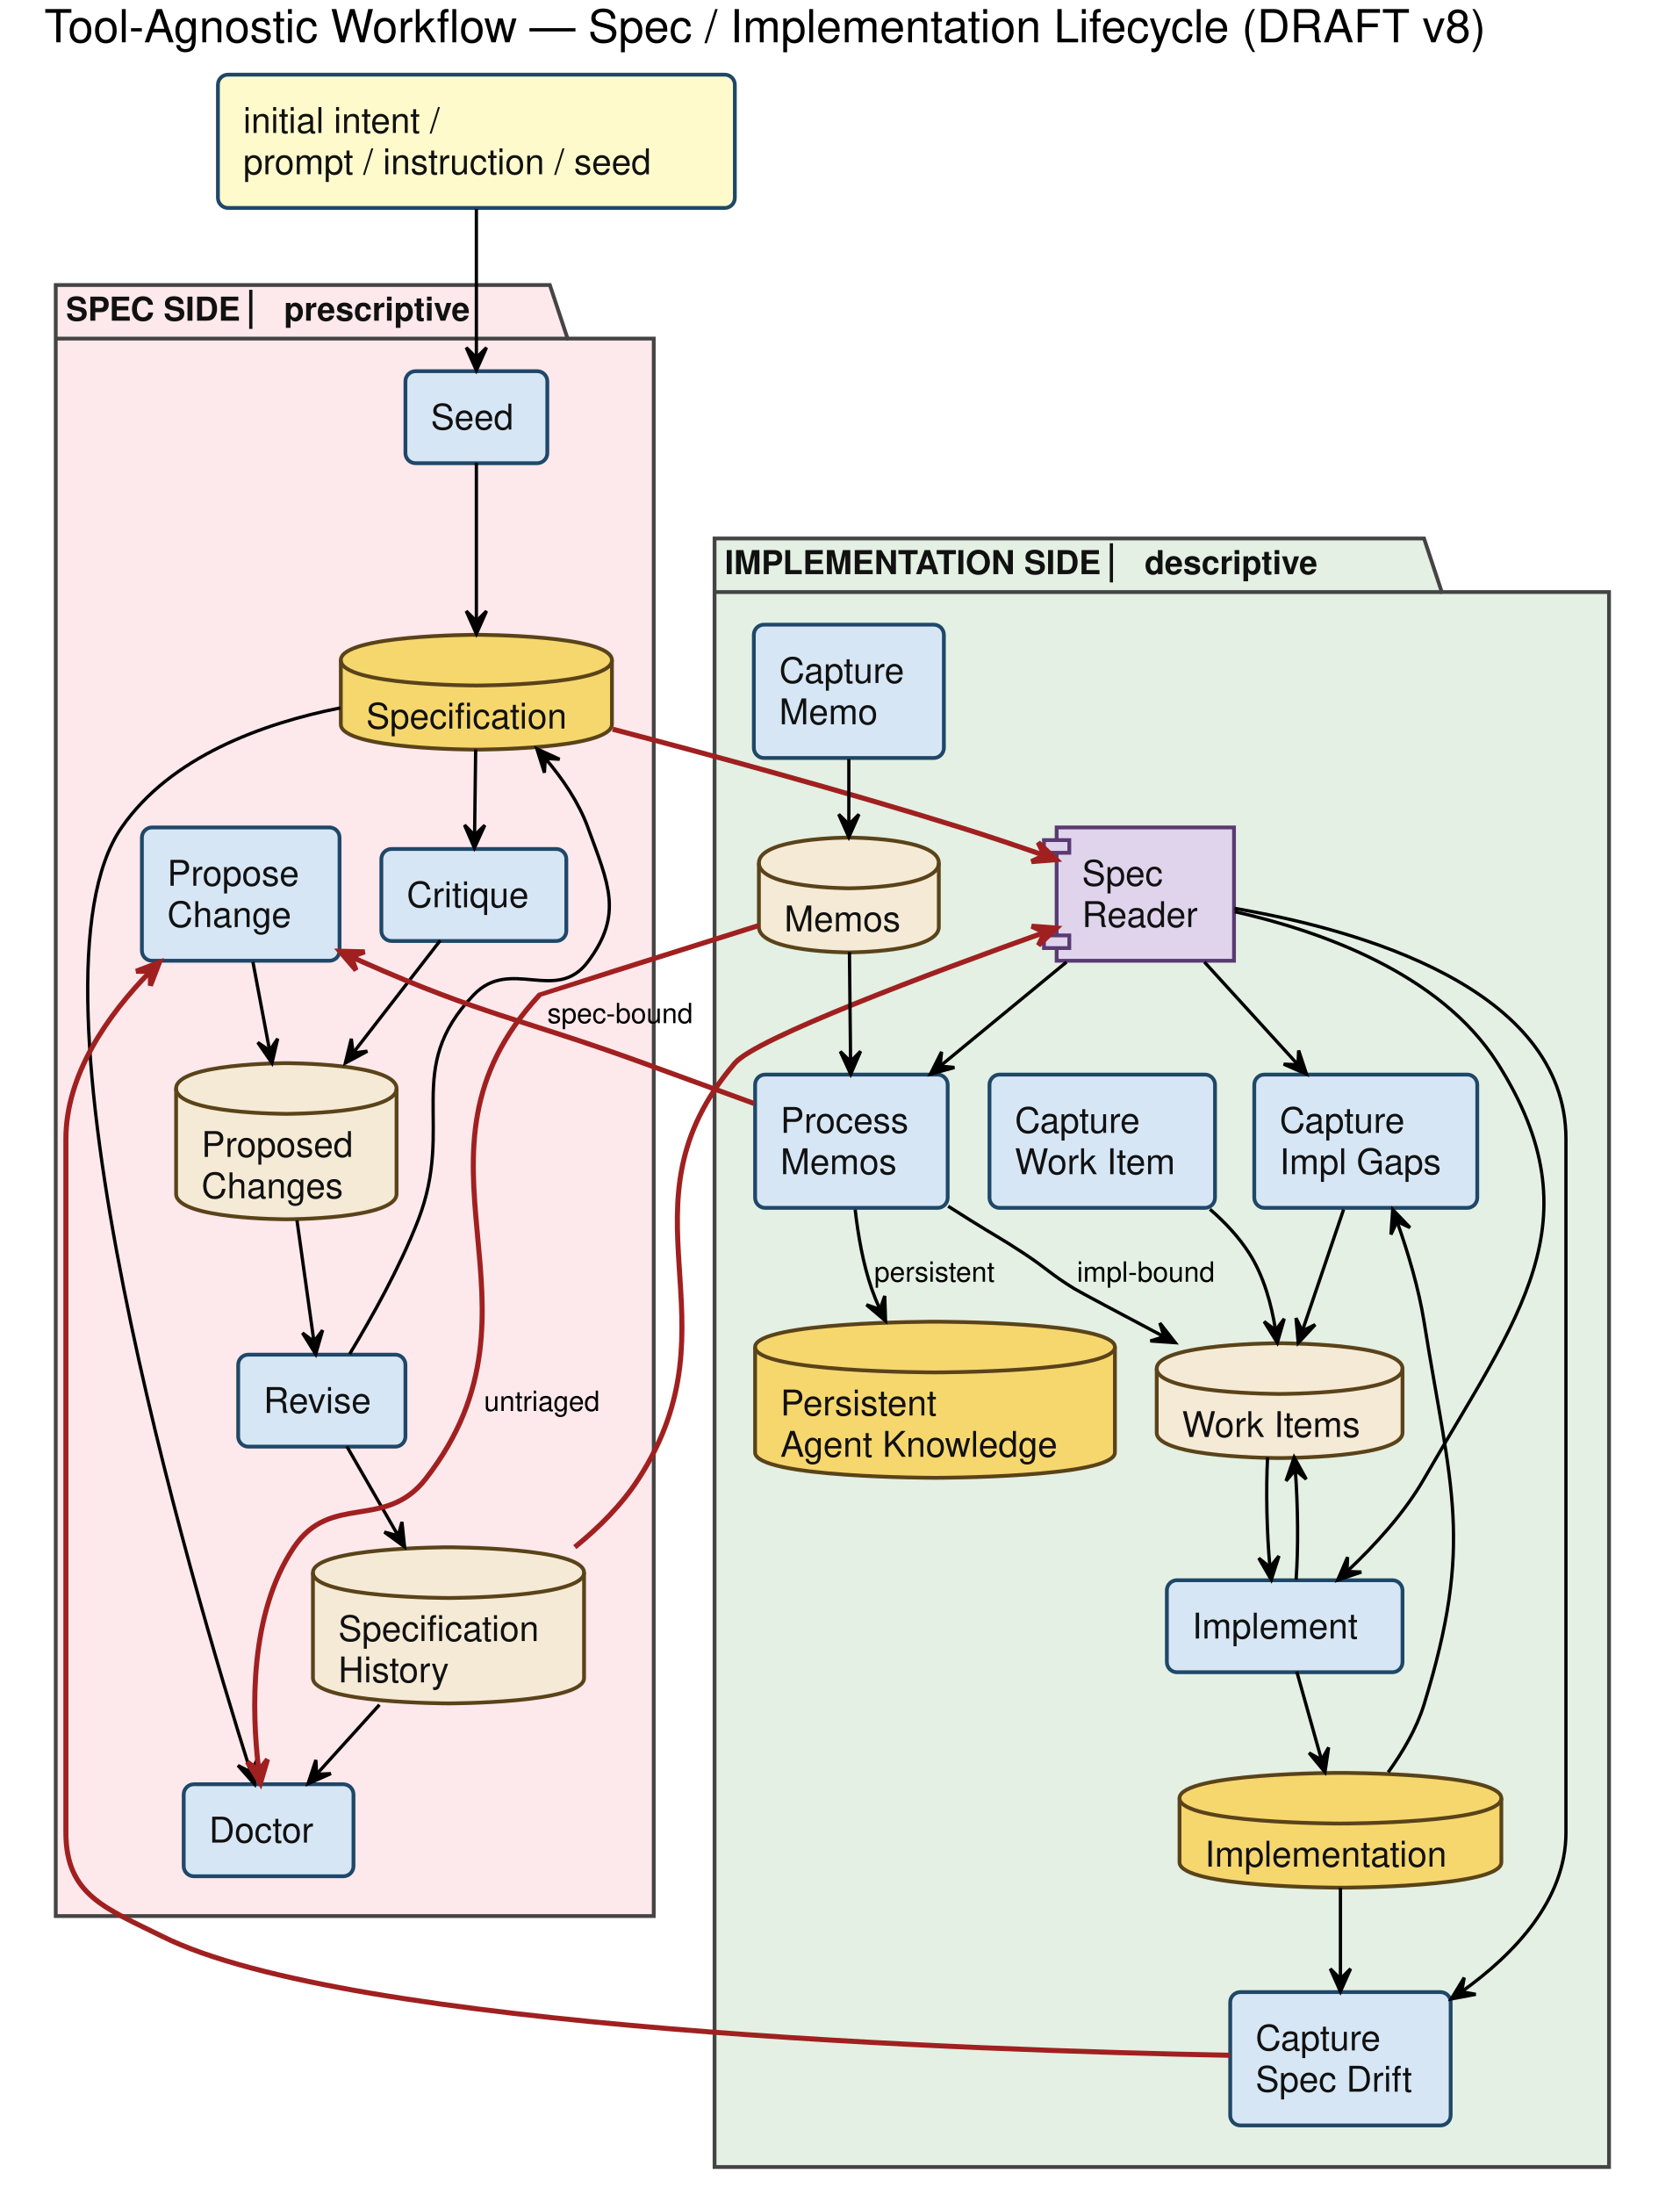
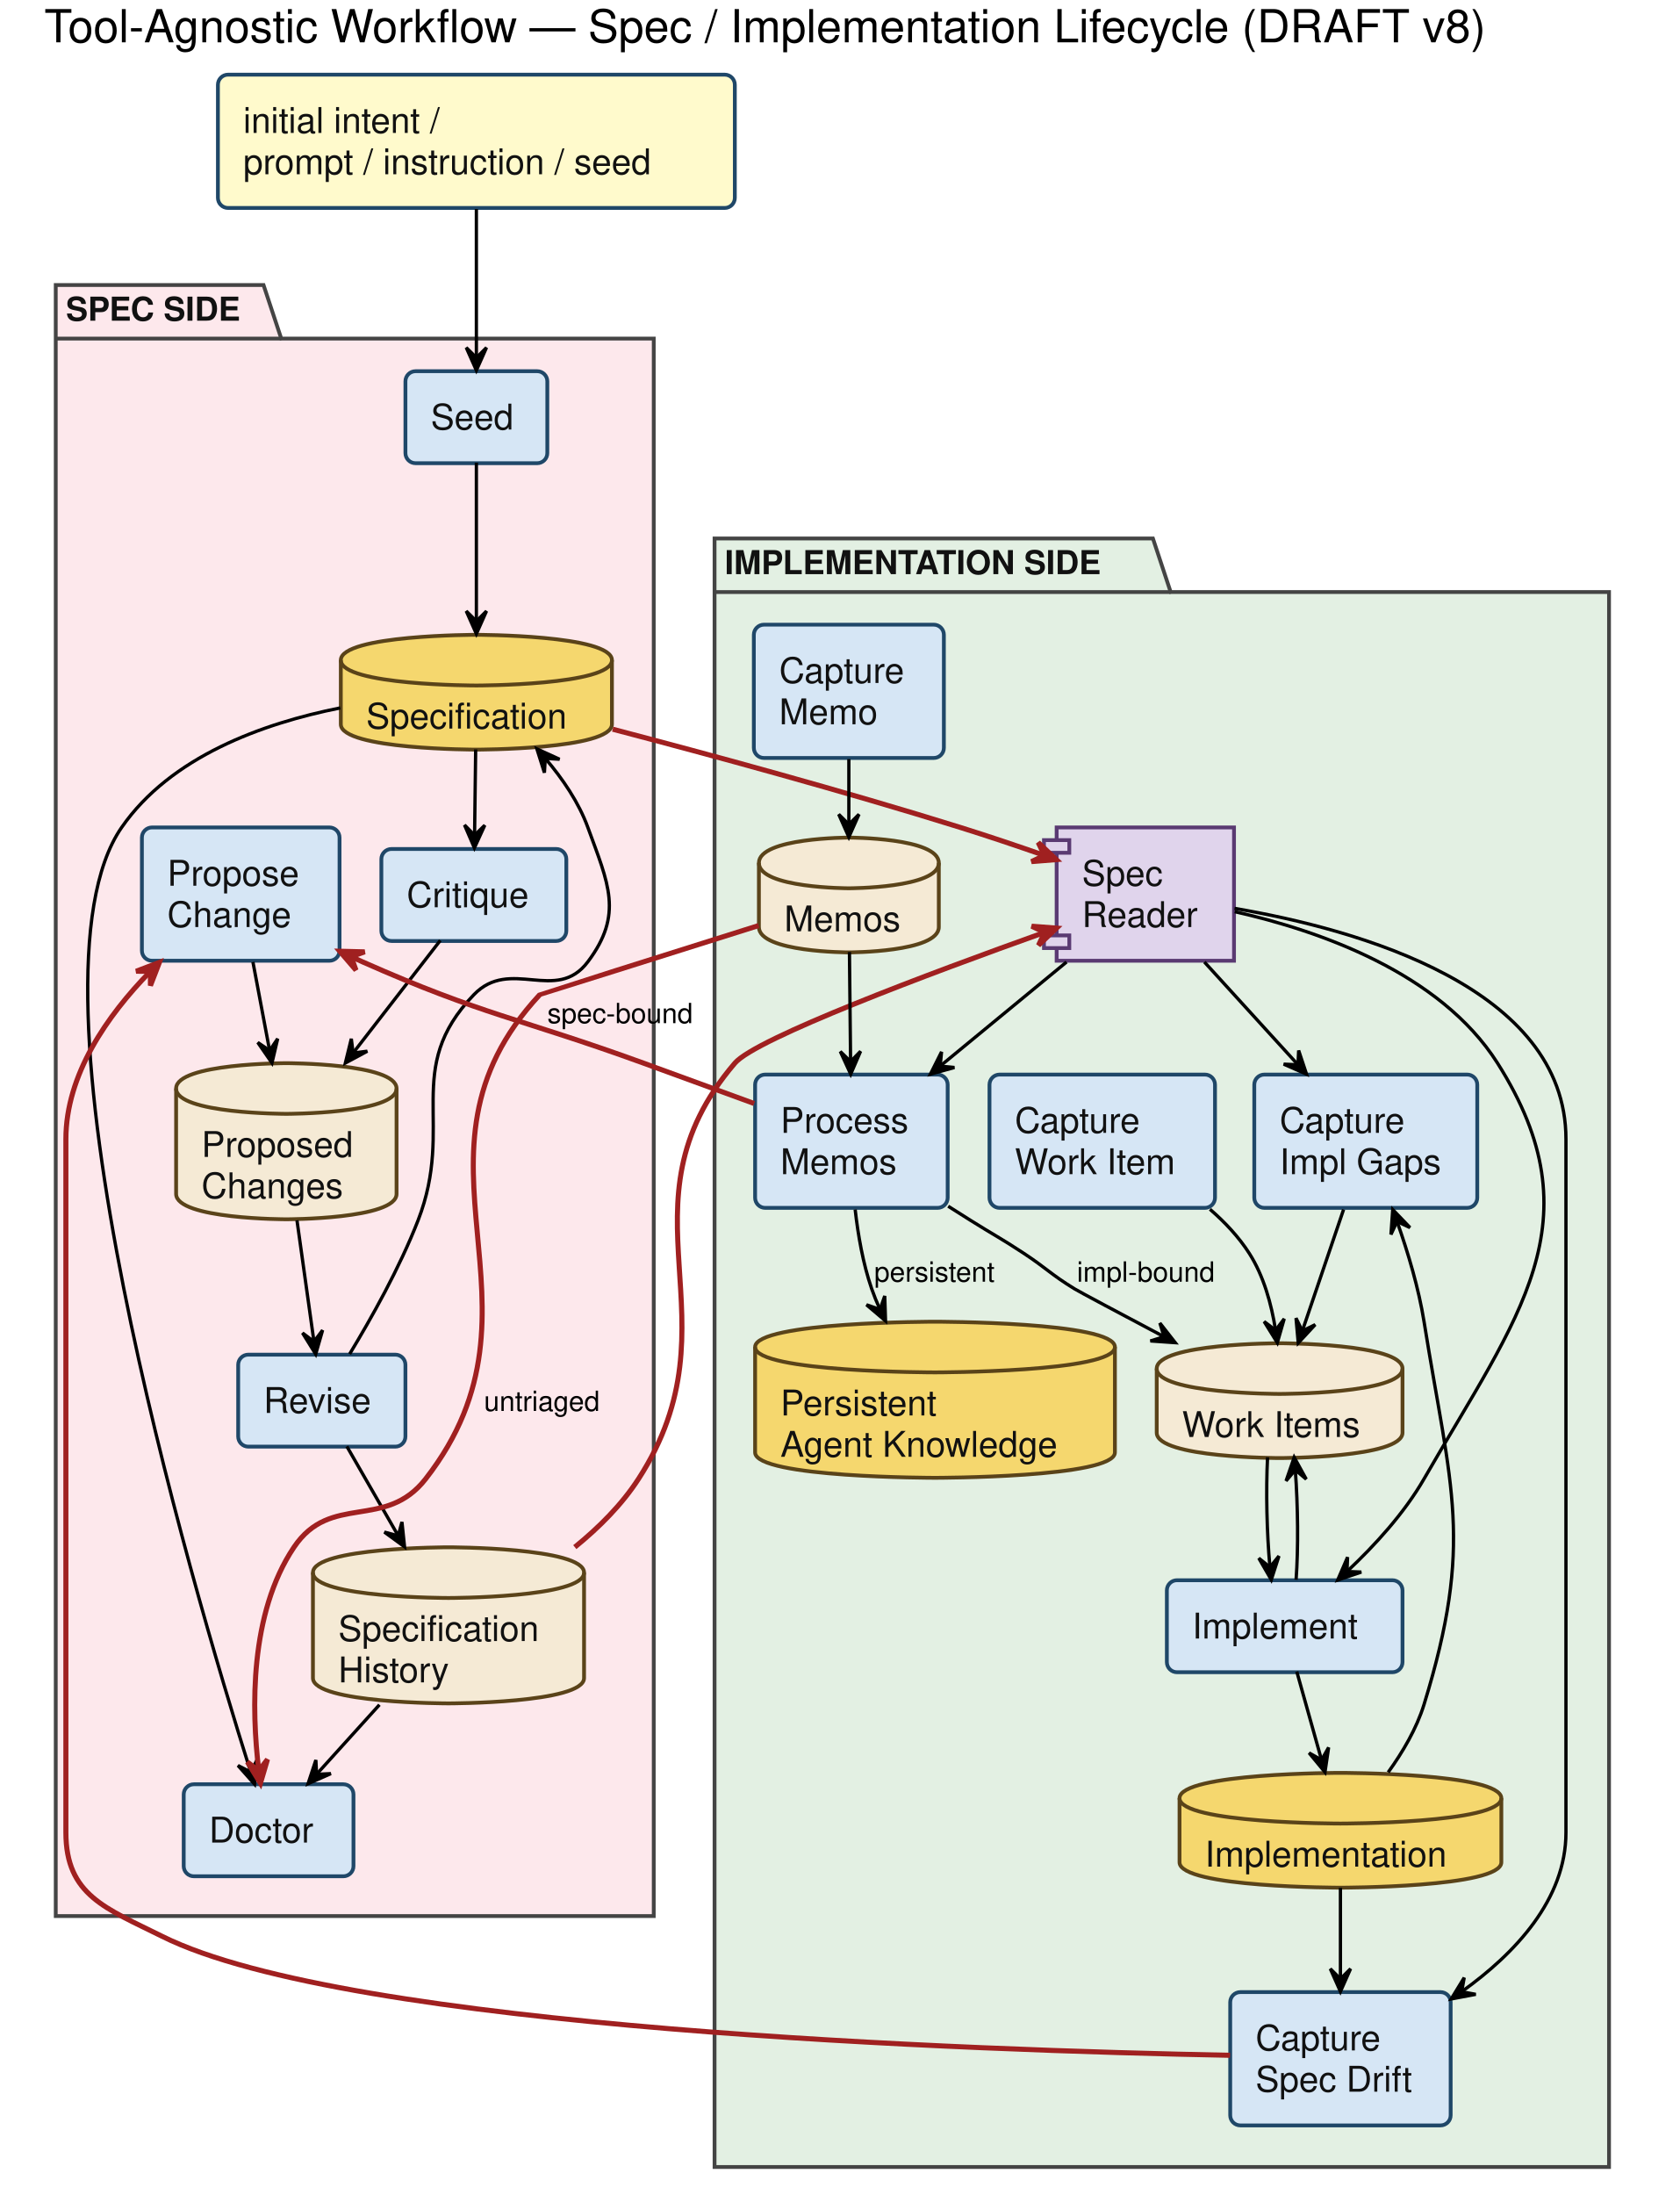
<svg xmlns="http://www.w3.org/2000/svg" contentScriptType="application/ecmascript" contentStyleType="text/css" height="866px" preserveAspectRatio="none" style="width:663px;height:866px;background:#FAFAFA;" version="1.1" viewBox="0 0 663 866" width="663px" zoomAndPan="magnify">
  <defs />
  <g>
    <text fill="#000000" font-family="Helvetica" font-size="18" lengthAdjust="spacingAndGlyphs" textLength="634" x="17.5" y="16.708">Tool-Agnostic Workflow — Spec / Implementation Lifecycle (DRAFT v8)</text>
-     <polygon fill="#FDE8EC" points="22,112.453,217,112.453,224,133.586,258,133.586,258,755.953,22,755.953,22,112.453" style="stroke: #444444; stroke-width: 1.5;" />
-     <line style="stroke: #444444; stroke-width: 1.5;" x1="22" x2="224" y1="133.586" y2="133.586" />
-     <text fill="#111111" font-family="Helvetica" font-size="13" font-weight="bold" lengthAdjust="spacingAndGlyphs" textLength="189" x="26" y="126.52">SPEC SIDE  ▏ prescriptive</text>
-     <polygon fill="#E3F0E3" points="282,212.453,562,212.453,569,233.586,635,233.586,635,854.953,282,854.953,282,212.453" style="stroke: #444444; stroke-width: 1.5;" />
-     <line style="stroke: #444444; stroke-width: 1.5;" x1="282" x2="569" y1="233.586" y2="233.586" />
-     <text fill="#111111" font-family="Helvetica" font-size="13" font-weight="bold" lengthAdjust="spacingAndGlyphs" textLength="274" x="286" y="226.52">IMPLEMENTATION SIDE  ▏ descriptive</text>
+     <polygon fill="#FDE8EC" points="22,112.453,104,112.453,111,133.586,258,133.586,258,755.953,22,755.953,22,112.453" style="stroke: #444444; stroke-width: 1.5;" />
+     <line style="stroke: #444444; stroke-width: 1.5;" x1="22" x2="111" y1="133.586" y2="133.586" />
+     <text fill="#111111" font-family="Helvetica" font-size="13" font-weight="bold" lengthAdjust="spacingAndGlyphs" textLength="76" x="26" y="126.52">SPEC SIDE</text>
+     <polygon fill="#E3F0E3" points="282,212.453,455,212.453,462,233.586,635,233.586,635,854.953,282,854.953,282,212.453" style="stroke: #444444; stroke-width: 1.5;" />
+     <line style="stroke: #444444; stroke-width: 1.5;" x1="282" x2="462" y1="233.586" y2="233.586" />
+     <text fill="#111111" font-family="Helvetica" font-size="13" font-weight="bold" lengthAdjust="spacingAndGlyphs" textLength="167" x="286" y="226.52">IMPLEMENTATION SIDE</text>
    <rect fill="#D6E6F5" height="36.297" rx="4" ry="4" style="stroke: #1F4768; stroke-width: 1.5;" width="56" x="160" y="146.453" />
    <text fill="#111111" font-family="Helvetica" font-size="14" lengthAdjust="spacingAndGlyphs" textLength="36" x="170" y="169.448">Seed</text>
    <rect fill="#D6E6F5" height="52.594" rx="4" ry="4" style="stroke: #1F4768; stroke-width: 1.5;" width="78" x="56" y="326.453" />
    <text fill="#111111" font-family="Helvetica" font-size="14" lengthAdjust="spacingAndGlyphs" textLength="58" x="66" y="349.448">Propose</text>
    <text fill="#111111" font-family="Helvetica" font-size="14" lengthAdjust="spacingAndGlyphs" textLength="54" x="66" y="365.745">Change</text>
    <rect fill="#D6E6F5" height="36.297" rx="4" ry="4" style="stroke: #1F4768; stroke-width: 1.5;" width="73" x="150.5" y="334.953" />
    <text fill="#111111" font-family="Helvetica" font-size="14" lengthAdjust="spacingAndGlyphs" textLength="53" x="160.5" y="357.948">Critique</text>
    <rect fill="#D6E6F5" height="36.297" rx="4" ry="4" style="stroke: #1F4768; stroke-width: 1.5;" width="66" x="94" y="534.453" />
    <text fill="#111111" font-family="Helvetica" font-size="14" lengthAdjust="spacingAndGlyphs" textLength="46" x="104" y="557.448">Revise</text>
    <rect fill="#D6E6F5" height="36.297" rx="4" ry="4" style="stroke: #1F4768; stroke-width: 1.5;" width="67" x="72.5" y="703.953" />
    <text fill="#111111" font-family="Helvetica" font-size="14" lengthAdjust="spacingAndGlyphs" textLength="47" x="82.5" y="726.948">Doctor</text>
    <path d="M134.5,260.453 C134.5,250.453 188,250.453 188,250.453 C188,250.453 241.5,250.453 241.5,260.453 L241.5,285.75 C241.5,295.75 188,295.75 188,295.75 C188,295.75 134.5,295.75 134.5,285.75 L134.5,260.453 " fill="#F5D76E" style="stroke: #5A4319; stroke-width: 1.5;" />
    <path d="M134.5,260.453 C134.5,270.453 188,270.453 188,270.453 C188,270.453 241.5,270.453 241.5,260.453 " fill="none" style="stroke: #5A4319; stroke-width: 1.5;" />
    <text fill="#111111" font-family="Helvetica" font-size="14" lengthAdjust="spacingAndGlyphs" textLength="87" x="144.5" y="287.448">Specification</text>
    <path d="M69.5,429.453 C69.5,419.453 113,419.453 113,419.453 C113,419.453 156.5,419.453 156.5,429.453 L156.5,471.047 C156.5,481.047 113,481.047 113,481.047 C113,481.047 69.5,481.047 69.5,471.047 L69.5,429.453 " fill="#F5EAD5" style="stroke: #5A4319; stroke-width: 1.5;" />
    <path d="M69.5,429.453 C69.5,439.453 113,439.453 113,439.453 C113,439.453 156.5,439.453 156.5,429.453 " fill="none" style="stroke: #5A4319; stroke-width: 1.5;" />
    <text fill="#111111" font-family="Helvetica" font-size="14" lengthAdjust="spacingAndGlyphs" textLength="67" x="79.5" y="456.448">Proposed</text>
    <text fill="#111111" font-family="Helvetica" font-size="14" lengthAdjust="spacingAndGlyphs" textLength="62" x="79.5" y="472.745">Changes</text>
    <path d="M123.5,620.453 C123.5,610.453 177,610.453 177,610.453 C177,610.453 230.5,610.453 230.5,620.453 L230.5,662.047 C230.5,672.047 177,672.047 177,672.047 C177,672.047 123.5,672.047 123.5,662.047 L123.5,620.453 " fill="#F5EAD5" style="stroke: #5A4319; stroke-width: 1.5;" />
    <path d="M123.5,620.453 C123.5,630.453 177,630.453 177,630.453 C177,630.453 230.5,630.453 230.5,620.453 " fill="none" style="stroke: #5A4319; stroke-width: 1.5;" />
    <text fill="#111111" font-family="Helvetica" font-size="14" lengthAdjust="spacingAndGlyphs" textLength="87" x="133.5" y="647.448">Specification</text>
    <text fill="#111111" font-family="Helvetica" font-size="14" lengthAdjust="spacingAndGlyphs" textLength="47" x="133.5" y="663.745">History</text>
    <rect fill="#D6E6F5" height="52.594" rx="4" ry="4" style="stroke: #1F4768; stroke-width: 1.5;" width="88" x="495" y="423.953" />
    <text fill="#111111" font-family="Helvetica" font-size="14" lengthAdjust="spacingAndGlyphs" textLength="55" x="505" y="446.948">Capture</text>
    <text fill="#111111" font-family="Helvetica" font-size="14" lengthAdjust="spacingAndGlyphs" textLength="68" x="505" y="463.245">Impl Gaps</text>
    <rect fill="#D6E6F5" height="52.594" rx="4" ry="4" style="stroke: #1F4768; stroke-width: 1.5;" width="89" x="390.5" y="423.953" />
    <text fill="#111111" font-family="Helvetica" font-size="14" lengthAdjust="spacingAndGlyphs" textLength="55" x="400.5" y="446.948">Capture</text>
    <text fill="#111111" font-family="Helvetica" font-size="14" lengthAdjust="spacingAndGlyphs" textLength="69" x="400.5" y="463.245">Work Item</text>
    <rect fill="#D6E6F5" height="36.297" rx="4" ry="4" style="stroke: #1F4768; stroke-width: 1.5;" width="93" x="460.5" y="623.453" />
    <text fill="#111111" font-family="Helvetica" font-size="14" lengthAdjust="spacingAndGlyphs" textLength="73" x="470.5" y="646.448">Implement</text>
    <rect fill="#D6E6F5" height="52.594" rx="4" ry="4" style="stroke: #1F4768; stroke-width: 1.5;" width="87" x="485.5" y="785.953" />
    <text fill="#111111" font-family="Helvetica" font-size="14" lengthAdjust="spacingAndGlyphs" textLength="55" x="495.5" y="808.948">Capture</text>
    <text fill="#111111" font-family="Helvetica" font-size="14" lengthAdjust="spacingAndGlyphs" textLength="67" x="495.5" y="825.245">Spec Drift</text>
    <rect fill="#D6E6F5" height="52.594" rx="4" ry="4" style="stroke: #1F4768; stroke-width: 1.5;" width="75" x="297.5" y="246.453" />
    <text fill="#111111" font-family="Helvetica" font-size="14" lengthAdjust="spacingAndGlyphs" textLength="55" x="307.5" y="269.448">Capture</text>
    <text fill="#111111" font-family="Helvetica" font-size="14" lengthAdjust="spacingAndGlyphs" textLength="43" x="307.5" y="285.745">Memo</text>
    <rect fill="#D6E6F5" height="52.594" rx="4" ry="4" style="stroke: #1F4768; stroke-width: 1.5;" width="76" x="298" y="423.953" />
    <text fill="#111111" font-family="Helvetica" font-size="14" lengthAdjust="spacingAndGlyphs" textLength="56" x="308" y="446.948">Process</text>
    <text fill="#111111" font-family="Helvetica" font-size="14" lengthAdjust="spacingAndGlyphs" textLength="51" x="308" y="463.245">Memos</text>
    <rect fill="#E0D4EC" height="52.594" style="stroke: #5A3A72; stroke-width: 1.5;" width="70" x="417" y="326.453" />
    <rect fill="#E0D4EC" height="5" style="stroke: #5A3A72; stroke-width: 1.5;" width="10" x="412" y="331.453" />
    <rect fill="#E0D4EC" height="5" style="stroke: #5A3A72; stroke-width: 1.5;" width="10" x="412" y="369.047" />
    <text fill="#111111" font-family="Helvetica" font-size="14" lengthAdjust="spacingAndGlyphs" textLength="35" x="427" y="349.448">Spec</text>
    <text fill="#111111" font-family="Helvetica" font-size="14" lengthAdjust="spacingAndGlyphs" textLength="50" x="427" y="365.745">Reader</text>
    <path d="M465.5,709.453 C465.5,699.453 529,699.453 529,699.453 C529,699.453 592.5,699.453 592.5,709.453 L592.5,734.75 C592.5,744.75 529,744.75 529,744.75 C529,744.75 465.5,744.75 465.5,734.75 L465.5,709.453 " fill="#F5D76E" style="stroke: #5A4319; stroke-width: 1.5;" />
    <path d="M465.5,709.453 C465.5,719.453 529,719.453 529,719.453 C529,719.453 592.5,719.453 592.5,709.453 " fill="none" style="stroke: #5A4319; stroke-width: 1.5;" />
    <text fill="#111111" font-family="Helvetica" font-size="14" lengthAdjust="spacingAndGlyphs" textLength="107" x="475.5" y="736.448">Implementation</text>
    <path d="M456.5,539.953 C456.5,529.953 505,529.953 505,529.953 C505,529.953 553.5,529.953 553.5,539.953 L553.5,565.25 C553.5,575.25 505,575.25 505,575.25 C505,575.25 456.5,575.25 456.5,565.25 L456.5,539.953 " fill="#F5EAD5" style="stroke: #5A4319; stroke-width: 1.5;" />
    <path d="M456.5,539.953 C456.5,549.953 505,549.953 505,549.953 C505,549.953 553.5,549.953 553.5,539.953 " fill="none" style="stroke: #5A4319; stroke-width: 1.5;" />
    <text fill="#111111" font-family="Helvetica" font-size="14" lengthAdjust="spacingAndGlyphs" textLength="77" x="466.5" y="566.948">Work Items</text>
    <path d="M299.5,340.453 C299.5,330.453 335,330.453 335,330.453 C335,330.453 370.5,330.453 370.5,340.453 L370.5,365.75 C370.5,375.75 335,375.75 335,375.75 C335,375.75 299.5,375.75 299.5,365.75 L299.5,340.453 " fill="#F5EAD5" style="stroke: #5A4319; stroke-width: 1.5;" />
    <path d="M299.5,340.453 C299.5,350.453 335,350.453 335,350.453 C335,350.453 370.5,350.453 370.5,340.453 " fill="none" style="stroke: #5A4319; stroke-width: 1.5;" />
    <text fill="#111111" font-family="Helvetica" font-size="14" lengthAdjust="spacingAndGlyphs" textLength="51" x="309.5" y="367.448">Memos</text>
    <path d="M298,531.453 C298,521.453 369,521.453 369,521.453 C369,521.453 440,521.453 440,531.453 L440,573.047 C440,583.047 369,583.047 369,583.047 C369,583.047 298,583.047 298,573.047 L298,531.453 " fill="#F5D76E" style="stroke: #5A4319; stroke-width: 1.5;" />
    <path d="M298,531.453 C298,541.453 369,541.453 369,541.453 C369,541.453 440,541.453 440,531.453 " fill="none" style="stroke: #5A4319; stroke-width: 1.5;" />
    <text fill="#111111" font-family="Helvetica" font-size="14" lengthAdjust="spacingAndGlyphs" textLength="70" x="308" y="558.448">Persistent</text>
    <text fill="#111111" font-family="Helvetica" font-size="14" lengthAdjust="spacingAndGlyphs" textLength="122" x="308" y="574.745">Agent Knowledge</text>
    <rect fill="#FFFACC" height="52.594" rx="4" ry="4" style="stroke: #1F4768; stroke-width: 1.5;" width="204" x="86" y="29.453" />
    <text fill="#111111" font-family="Helvetica" font-size="14" lengthAdjust="spacingAndGlyphs" textLength="87" x="96" y="52.448">initial intent /</text>
    <text fill="#111111" font-family="Helvetica" font-size="14" lengthAdjust="spacingAndGlyphs" textLength="184" x="96" y="68.745">prompt / instruction / seed</text>
    <path d="M188,82.463 C188,100.313 188,123.923 188,141.043 " fill="none" id="Input-&gt;Seed" style="stroke: #000000; stroke-width: 1.3;" />
    <polygon fill="#000000" points="188,146.133,192,137.133,188,141.133,184,137.133,188,146.133" style="stroke: #000000; stroke-width: 1.3;" />
    <path d="M188,182.563 C188,199.403 188,225.373 188,244.993 " fill="none" id="Seed-&gt;Spec" style="stroke: #000000; stroke-width: 1.3;" />
    <polygon fill="#000000" points="188,250.083,192,241.083,188,245.083,184,241.083,188,250.083" style="stroke: #000000; stroke-width: 1.3;" />
    <path d="M99.82,379.543 C101.83,390.183 104.19,402.703 106.35,414.193 " fill="none" id="Propose-&gt;PCQueue" style="stroke: #000000; stroke-width: 1.3;" />
    <polygon fill="#000000" points="107.33,419.383,109.589,409.797,106.402,414.47,101.728,411.282,107.33,419.383" style="stroke: #000000; stroke-width: 1.3;" />
    <path d="M117.2,481.453 C119.35,496.823 121.93,515.223 123.9,529.293 " fill="none" id="PCQueue-&gt;Revise" style="stroke: #000000; stroke-width: 1.3;" />
    <polygon fill="#000000" points="124.59,534.263,127.315,524.799,123.903,529.311,119.391,525.898,124.59,534.263" style="stroke: #000000; stroke-width: 1.3;" />
    <path d="M137.98,534.213 C146.37,520.393 157.7,500.273 165,481.453 C179.73,443.463 158.75,421.823 187,392.453 C201.43,377.453 219.49,396.093 232,379.453 C246.16,360.623 240.05,348.593 232,326.453 C228.4,316.563 222.03,307.233 215.24,299.263 " fill="none" id="Revise-&gt;Spec" style="stroke: #000000; stroke-width: 1.3;" />
    <polygon fill="#000000" points="211.88,295.463,214.852,304.853,215.195,299.207,220.841,299.549,211.88,295.463" style="stroke: #000000; stroke-width: 1.3;" />
    <path d="M136.88,570.643 C142.66,580.693 150.16,593.753 157.12,605.853 " fill="none" id="Revise-&gt;History" style="stroke: #000000; stroke-width: 1.3;" />
    <polygon fill="#000000" points="159.65,610.263,158.626,600.468,157.155,605.93,151.693,604.459,159.65,610.263" style="stroke: #000000; stroke-width: 1.3;" />
    <path d="M187.72,295.683 C187.59,306.213 187.42,318.863 187.29,329.493 " fill="none" id="Spec-&gt;Critique" style="stroke: #000000; stroke-width: 1.3;" />
    <polygon fill="#000000" points="187.22,334.533,191.323,325.579,187.277,329.534,183.323,325.488,187.22,334.533" style="stroke: #000000; stroke-width: 1.3;" />
    <path d="M173.77,371.023 C164.27,383.283 151.14,400.223 139.52,415.223 " fill="none" id="Critique-&gt;PCQueue" style="stroke: #000000; stroke-width: 1.3;" />
    <polygon fill="#000000" points="136.29,419.393,144.966,414.732,139.354,415.442,138.644,409.83,136.29,419.393" style="stroke: #000000; stroke-width: 1.3;" />
    <path d="M134.31,279.293 C103.58,285.413 67.37,298.503 48,326.453 C5.55,387.713 75.55,625.033 98.86,698.883 " fill="none" id="Spec-&gt;Doctor" style="stroke: #000000; stroke-width: 1.3;" />
    <polygon fill="#000000" points="100.46,703.913,101.542,694.124,98.943,699.149,93.919,696.55,100.46,703.913" style="stroke: #000000; stroke-width: 1.3;" />
    <path d="M149.75,672.583 C141.55,681.643 132.73,691.403 125.17,699.753 " fill="none" id="History-&gt;Doctor" style="stroke: #000000; stroke-width: 1.3;" />
    <polygon fill="#000000" points="121.57,703.733,130.58,699.756,124.93,700.03,124.655,694.38,121.57,703.733" style="stroke: #000000; stroke-width: 1.3;" />
    <path d="M241.8,287.693 C280.22,297.763 333.04,312.123 379,326.453 C389.78,329.813 401.36,333.723 412.05,337.443 " fill="none" id="Spec-&gt;SpecReader" style="stroke: #A02020; stroke-width: 2.0;" />
    <polygon fill="#A02020" points="416.89,339.143,409.726,332.385,412.173,337.485,407.073,339.932,416.89,339.143" style="stroke: #A02020; stroke-width: 2.0;" />
    <path d="M226.85,610.393 C236.38,602.663 245.43,593.613 252,583.453 C292.65,520.633 241.39,476.333 290,419.453 C298.37,409.663 366.91,384.043 412.12,367.893 " fill="none" id="History-&gt;SpecReader" style="stroke: #A02020; stroke-width: 2.0;" />
    <polygon fill="#A02020" points="416.97,366.173,407.15,365.42,412.259,367.849,409.83,372.957,416.97,366.173" style="stroke: #A02020; stroke-width: 2.0;" />
    <path d="M475.31,379.543 C486.63,391.963 500.28,406.953 512.04,419.853 " fill="none" id="SpecReader-&gt;CaptureImplGaps" style="stroke: #000000; stroke-width: 1.3;" />
    <polygon fill="#000000" points="515.62,423.793,512.515,414.447,512.252,420.097,506.602,419.835,515.62,423.793" style="stroke: #000000; stroke-width: 1.3;" />
    <path d="M487.2,358.383 C535.93,366.703 618,389.603 618,449.453 C618,449.453 618,449.453 618,722.953 C618,749.403 597.98,770.673 576.94,785.723 " fill="none" id="SpecReader-&gt;CaptureSpecDrift" style="stroke: #000000; stroke-width: 1.3;" />
    <polygon fill="#000000" points="572.72,788.653,582.398,786.828,576.833,785.811,577.851,780.246,572.72,788.653" style="stroke: #000000; stroke-width: 1.3;" />
    <path d="M487.27,359.683 C520.47,367.143 568.35,383.743 591,419.453 C630.64,481.963 598.92,519.303 562,583.453 C554.18,597.043 542.42,609.833 531.78,619.833 " fill="none" id="SpecReader-&gt;Implement" style="stroke: #000000; stroke-width: 1.3;" />
    <polygon fill="#000000" points="527.91,623.393,537.238,620.232,531.586,620.004,531.814,614.351,527.91,623.393" style="stroke: #000000; stroke-width: 1.3;" />
    <path d="M420.91,379.543 C405.57,392.173 387,407.463 371.14,420.523 " fill="none" id="SpecReader-&gt;ProcessMemos" style="stroke: #000000; stroke-width: 1.3;" />
    <polygon fill="#000000" points="367.17,423.793,376.662,421.167,371.032,420.618,371.581,414.988,367.17,423.793" style="stroke: #000000; stroke-width: 1.3;" />
    <path d="M547.84,699.233 C553.54,691.333 559.06,681.993 562,672.453 C581.75,608.313 572.61,587.723 562,521.453 C559.89,508.303 555.7,494.263 551.46,482.243 " fill="none" id="Impl-&gt;CaptureImplGaps" style="stroke: #000000; stroke-width: 1.3;" />
    <polygon fill="#000000" points="549.64,477.223,548.94,487.047,551.341,481.925,556.463,484.326,549.64,477.223" style="stroke: #000000; stroke-width: 1.3;" />
    <path d="M530.24,477.203 C525.26,491.863 519.03,510.203 514,524.983 " fill="none" id="CaptureImplGaps-&gt;WorkItems" style="stroke: #000000; stroke-width: 1.3;" />
    <polygon fill="#000000" points="512.35,529.843,519.043,522.618,513.965,525.111,511.472,520.034,512.35,529.843" style="stroke: #000000; stroke-width: 1.3;" />
    <path d="M500.24,574.963 C499.57,588.103 499.94,604.893 501.17,618.183 " fill="none" id="WorkItems-&gt;Implement" style="stroke: #000000; stroke-width: 1.3;" />
    <polygon fill="#000000" points="501.71,623.273,504.736,613.901,501.181,618.301,496.781,614.746,501.71,623.273" style="stroke: #000000; stroke-width: 1.3;" />
    <path d="M511.5,623.273 C512.41,610.933 512.25,594.063 511.19,580.003 " fill="none" id="Implement-&gt;WorkItems" style="stroke: #000000; stroke-width: 1.3;" />
    <polygon fill="#000000" points="510.75,574.963,507.538,584.273,511.179,579.945,515.508,583.586,510.75,574.963" style="stroke: #000000; stroke-width: 1.3;" />
    <path d="M511.77,659.483 C514.63,669.663 518.31,682.823 521.54,694.343 " fill="none" id="Implement-&gt;Impl" style="stroke: #000000; stroke-width: 1.3;" />
    <polygon fill="#000000" points="522.9,699.173,524.335,689.429,521.557,694.357,516.629,691.579,522.9,699.173" style="stroke: #000000; stroke-width: 1.3;" />
    <path d="M477.51,477.093 C483.42,482.203 488.87,488.013 493,494.453 C498.72,503.373 501.77,514.533 503.37,524.613 " fill="none" id="CaptureWorkItem-&gt;WorkItems" style="stroke: #000000; stroke-width: 1.3;" />
    <polygon fill="#000000" points="504.09,529.763,506.819,520.3,503.405,524.81,498.894,521.396,504.09,529.763" style="stroke: #000000; stroke-width: 1.3;" />
    <path d="M529,744.833 C529,755.573 529,768.703 529,780.453 " fill="none" id="Impl-&gt;CaptureSpecDrift" style="stroke: #000000; stroke-width: 1.3;" />
    <polygon fill="#000000" points="529,785.743,533,776.743,529,780.743,525,776.743,529,785.743" style="stroke: #000000; stroke-width: 1.3;" />
    <path d="M485.45,810.883 C384.46,808.953 137.35,800.533 64,763.953 C41.77,752.863 26,747.803 26,722.953 C26,449.453 26,449.453 26,449.453 C26,423.973 42.34,400.673 59.12,383.473 " fill="none" id="CaptureSpecDrift-&gt;Propose" style="stroke: #A02020; stroke-width: 2.0;" />
    <polygon fill="#A02020" points="62.92,379.673,53.721,383.19,59.377,383.202,59.366,388.858,62.92,379.673" style="stroke: #A02020; stroke-width: 2.0;" />
    <path d="M335,299.493 C335,307.733 335,316.893 335,325.213 " fill="none" id="CaptureMemo-&gt;Memos" style="stroke: #000000; stroke-width: 1.3;" />
    <polygon fill="#000000" points="335,330.273,339,321.273,335,325.273,331,321.273,335,330.273" style="stroke: #000000; stroke-width: 1.3;" />
    <path d="M335.23,375.623 C335.36,388.363 335.53,404.683 335.68,418.733 " fill="none" id="Memos-&gt;ProcessMemos" style="stroke: #000000; stroke-width: 1.3;" />
    <polygon fill="#000000" points="335.73,423.803,339.627,414.758,335.673,418.803,331.627,414.849,335.73,423.803" style="stroke: #000000; stroke-width: 1.3;" />
    <path d="M374.19,475.893 C377.17,477.783 380.13,479.653 383,481.453 C392.29,487.293 394.83,488.413 404,494.453 C413.06,500.423 414.75,502.783 424,508.453 C425.92,509.633 442.04,518.203 459.39,527.383 " fill="none" id="ProcessMemos-&gt;WorkItems" style="stroke: #000000; stroke-width: 1.3;" />
    <polygon fill="#000000" points="463.82,529.733,457.745,521.981,459.404,527.389,453.995,529.047,463.82,529.733" style="stroke: #000000; stroke-width: 1.3;" />
    <text fill="#000000" font-family="Helvetica" font-size="11" lengthAdjust="spacingAndGlyphs" textLength="63" x="425" y="505.664">impl-bound</text>
    <path d="M337.49,477.203 C338.61,487.163 340.57,498.533 344,508.453 C344.92,511.103 346,513.773 347.2,516.423 " fill="none" id="ProcessMemos-&gt;AgentKnowledge" style="stroke: #000000; stroke-width: 1.3;" />
    <polygon fill="#000000" points="349.47,521.143,349.161,511.299,347.297,516.64,341.956,514.776,349.47,521.143" style="stroke: #000000; stroke-width: 1.3;" />
    <text fill="#000000" font-family="Helvetica" font-size="11" lengthAdjust="spacingAndGlyphs" textLength="58" x="345" y="505.664">persistent</text>
    <path d="M297.63,435.373 C283.88,430.333 268.25,424.623 254,419.453 C204.71,401.553 190.94,400.693 143,379.453 C141.63,378.843 140.24,378.213 138.84,377.563 " fill="none" id="ProcessMemos-&gt;Propose" style="stroke: #A02020; stroke-width: 2.0;" />
    <polygon fill="#A02020" points="134.07,375.293,140.485,382.766,138.587,377.437,143.916,375.539,134.07,375.293" style="stroke: #A02020; stroke-width: 2.0;" />
    <text fill="#000000" font-family="Helvetica" font-size="11" lengthAdjust="spacingAndGlyphs" textLength="66" x="216" y="403.664">spec-bound</text>
    <path d="M299.42,365.153 C263.44,376.483 213.1,392.353 213,392.453 C153.66,456.373 221.58,514.643 168,583.453 C152,604.003 130.51,588.833 116,610.453 C98.44,636.623 99.24,674.483 102.11,698.393 " fill="none" id="Memos-&gt;Doctor" style="stroke: #A02020; stroke-width: 2.0;" />
    <polygon fill="#A02020" points="102.78,703.573,105.563,694.125,102.123,698.616,97.632,695.177,102.78,703.573" style="stroke: #A02020; stroke-width: 2.0;" />
    <text fill="#000000" font-family="Helvetica" font-size="11" lengthAdjust="spacingAndGlyphs" textLength="54" x="191" y="556.664">untriaged</text>
  </g>
</svg>
